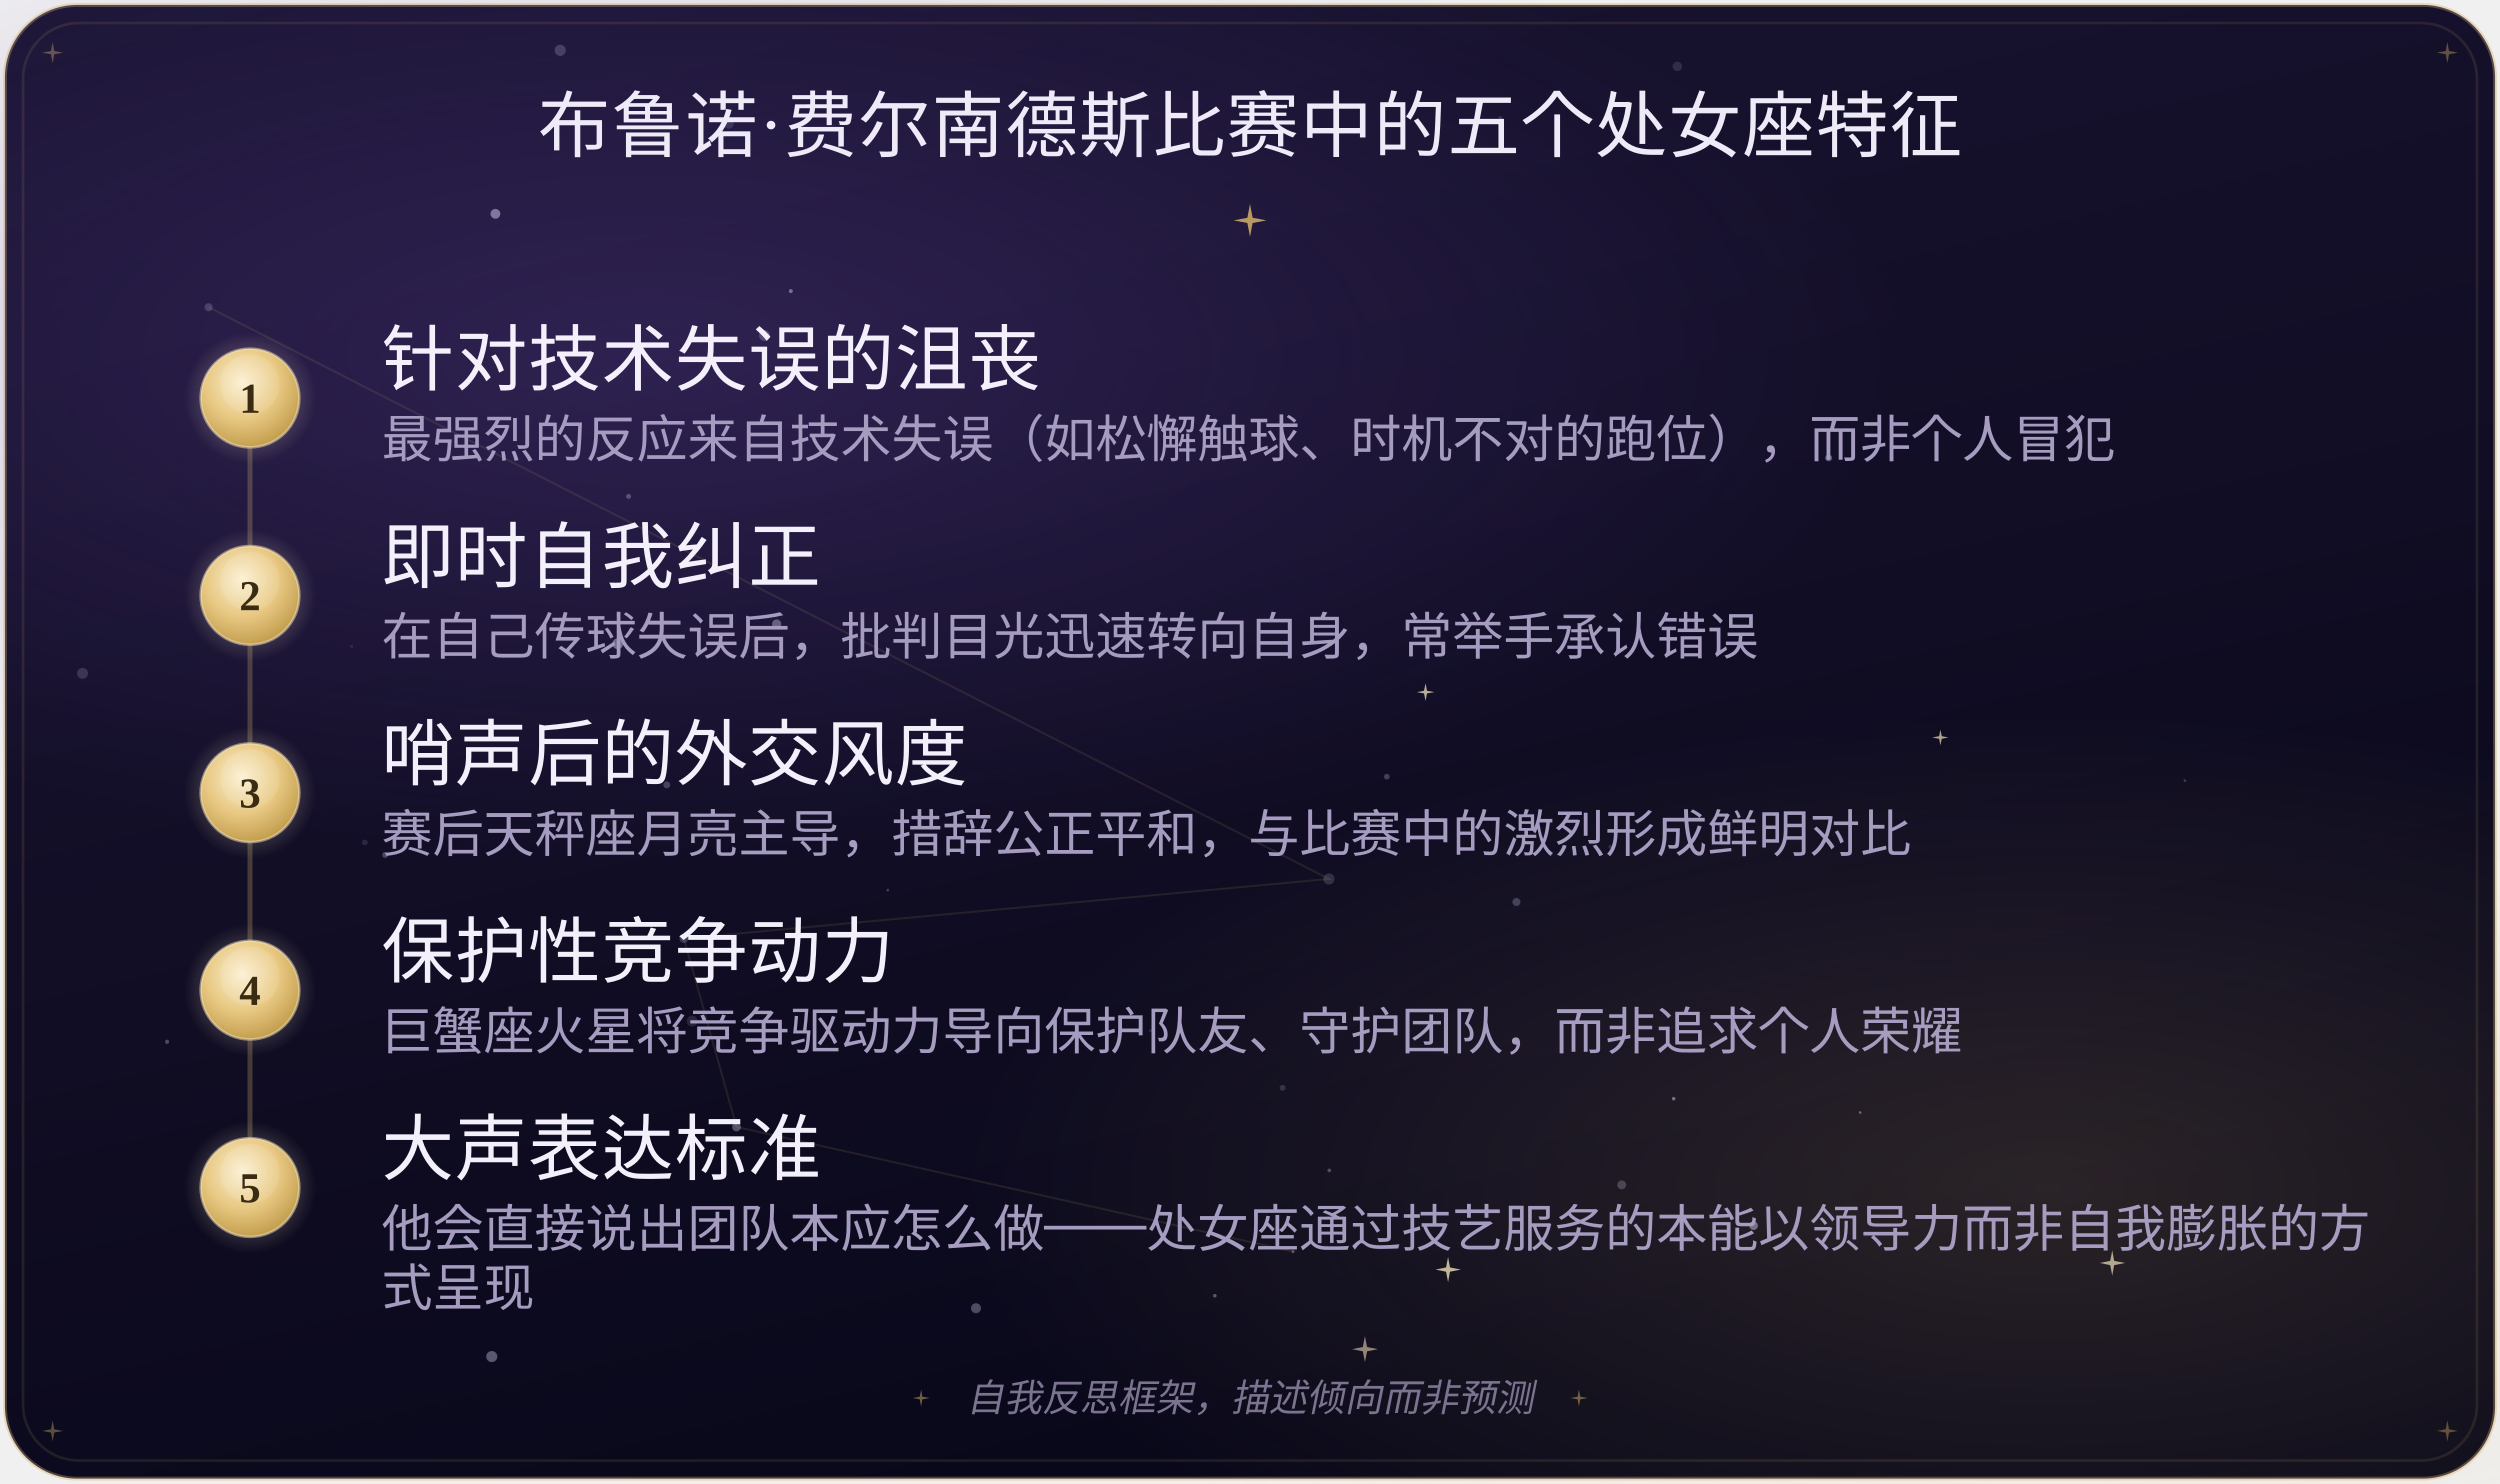
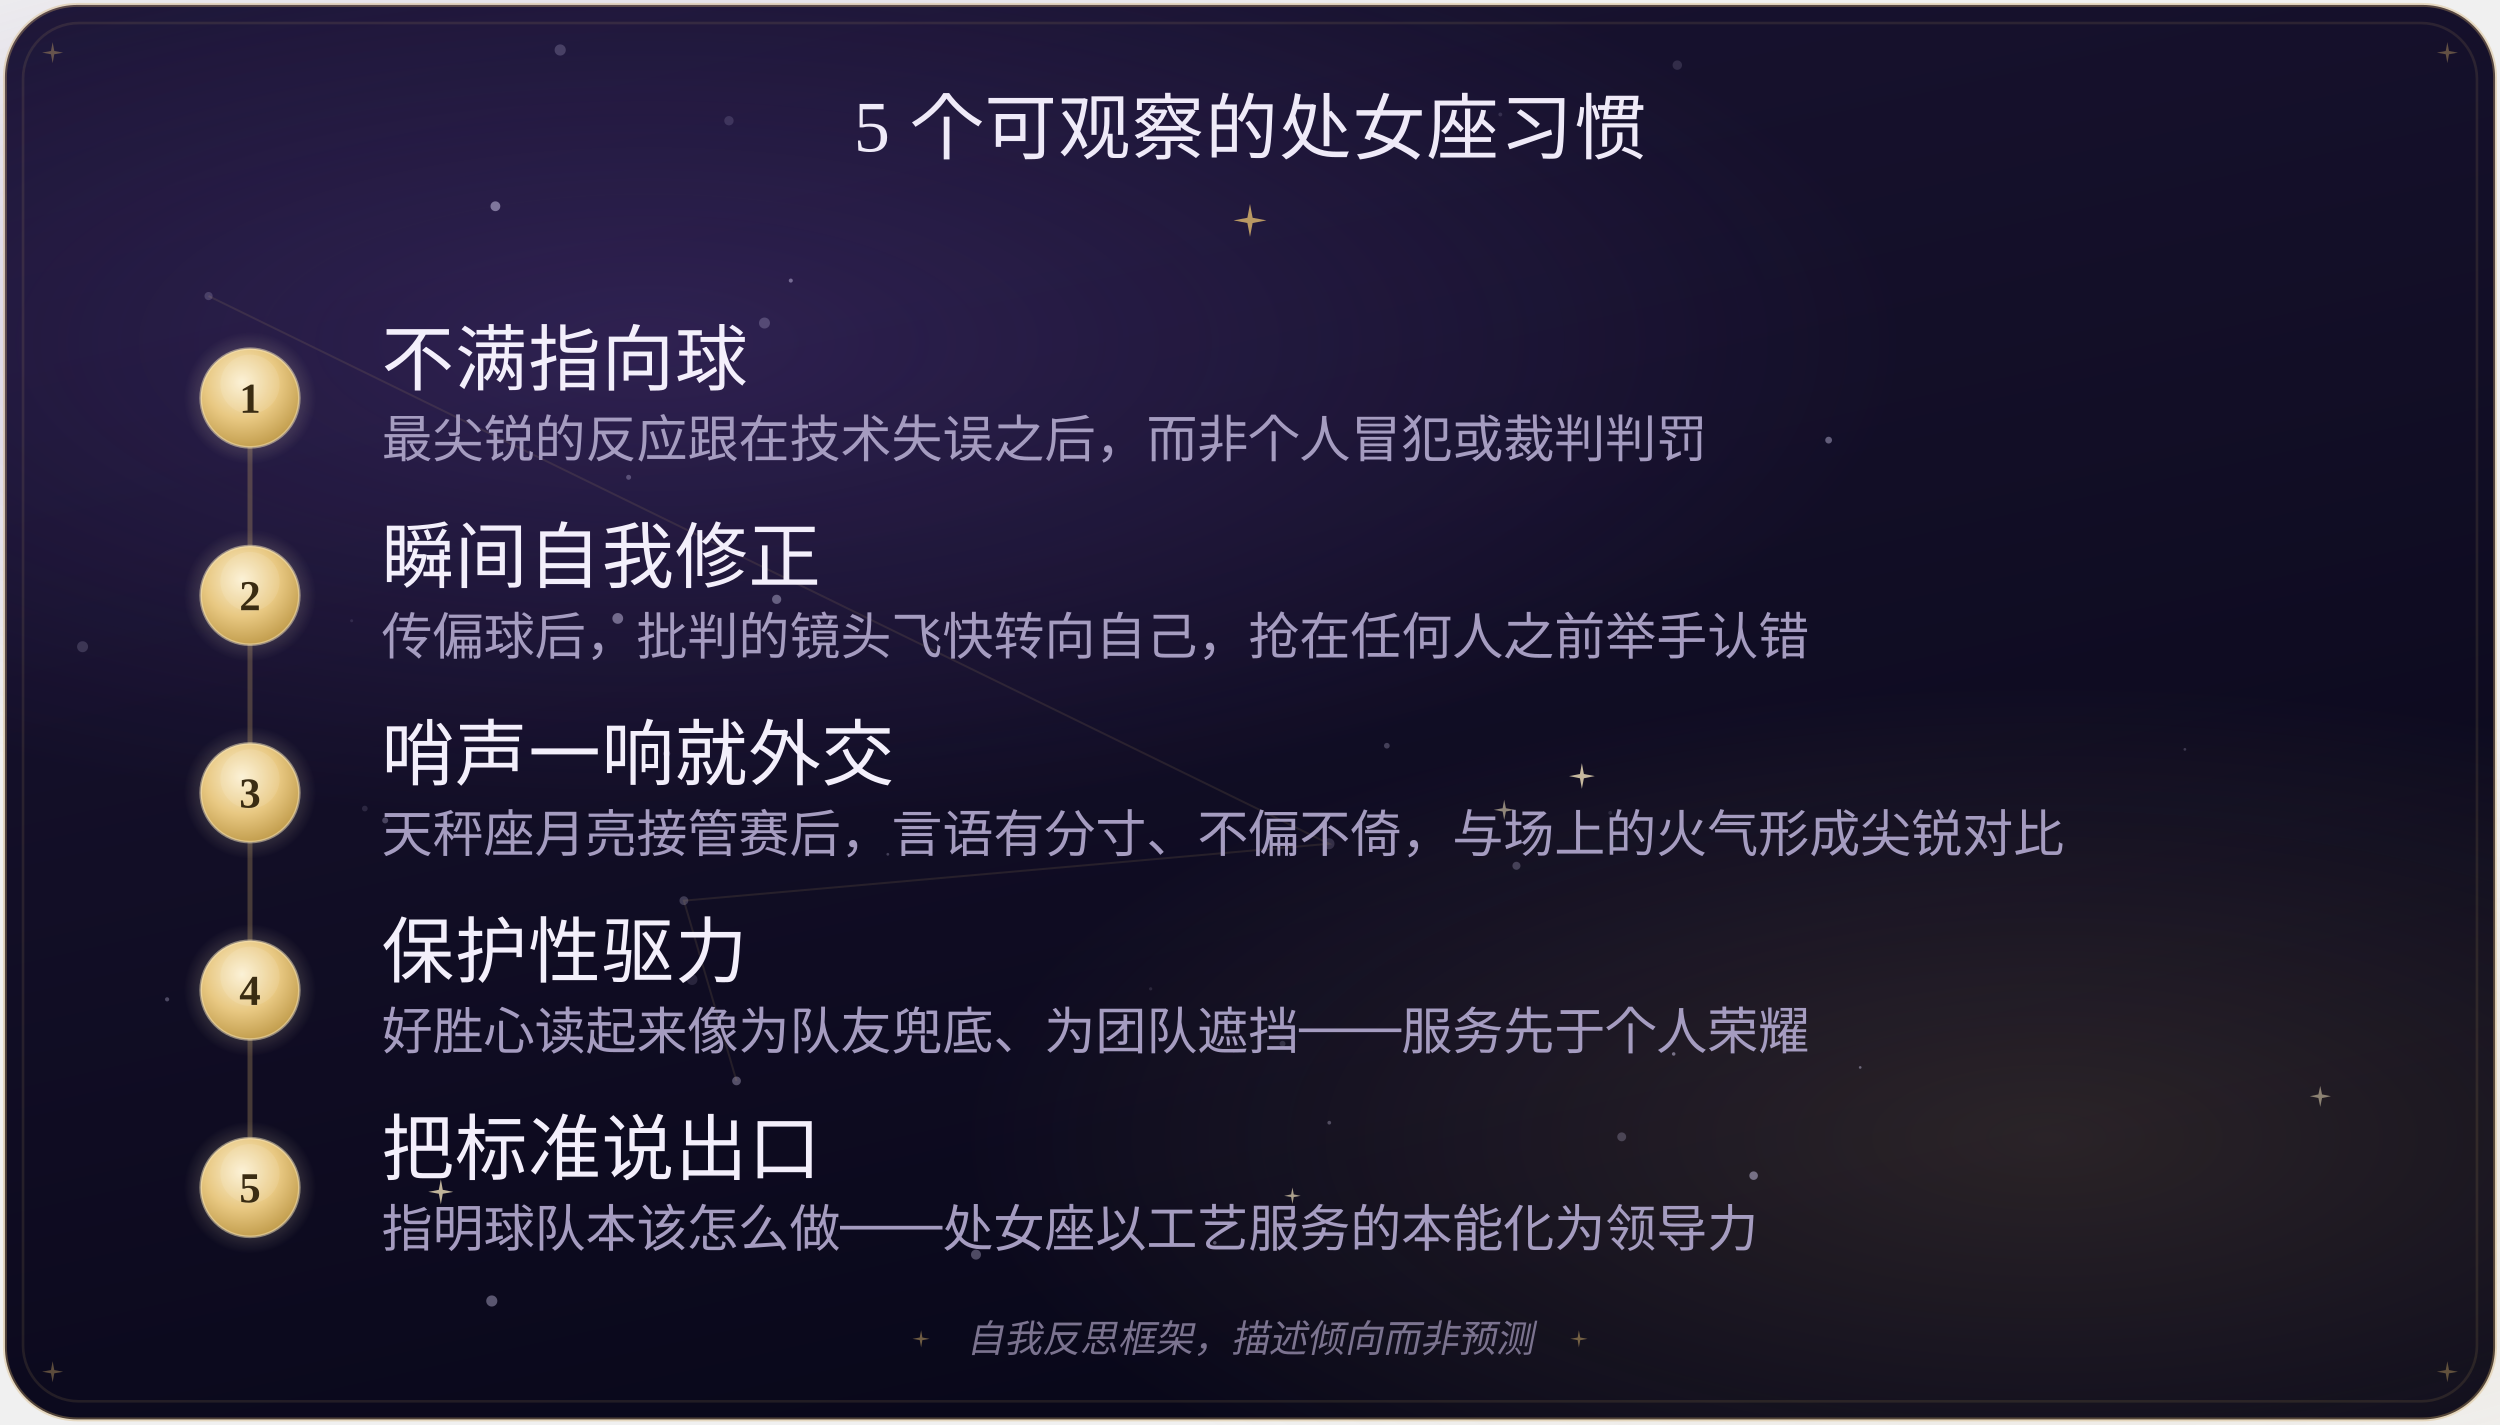
- <svg xmlns="http://www.w3.org/2000/svg" viewBox="0 0 760 451" role="img" aria-label="布鲁诺·费尔南德斯比赛中的五个处女座特征">
+ <svg xmlns="http://www.w3.org/2000/svg" viewBox="0 0 760 433" role="img" aria-label="5 个可观察的处女座习惯">
  <defs>
    <linearGradient id="brunofernandeszodiacsign0zh-panel" x1="0" y1="0" x2="0.4" y2="1">
      <stop offset="0" stop-color="#1a1433" />
      <stop offset="0.55" stop-color="#120e26" />
      <stop offset="1" stop-color="#09081a" />
    </linearGradient>
    <radialGradient id="brunofernandeszodiacsign0zh-foil" cx="0.42" cy="0.34" r="0.75">
      <stop offset="0" stop-color="#fbf0d2" />
      <stop offset="0.5" stop-color="#e8c882" />
      <stop offset="1" stop-color="#b8923f" />
    </radialGradient>
    <radialGradient id="brunofernandeszodiacsign0zh-glow" cx="0.5" cy="0.5" r="0.5">
      <stop offset="0" stop-color="#f6e6bf" />
      <stop offset="1" stop-color="#f6e6bf" stop-opacity="0" />
    </radialGradient>
    <radialGradient id="brunofernandeszodiacsign0zh-neb1" cx="0.5" cy="0.5" r="0.5">
      <stop offset="0" stop-color="#6f4bb0" stop-opacity="0.28" />
      <stop offset="1" stop-color="#6f4bb0" stop-opacity="0" />
    </radialGradient>
    <radialGradient id="brunofernandeszodiacsign0zh-neb2" cx="0.5" cy="0.5" r="0.5">
      <stop offset="0" stop-color="#d4af6a" stop-opacity="0.16" />
      <stop offset="1" stop-color="#d4af6a" stop-opacity="0" />
    </radialGradient>
    <linearGradient id="brunofernandeszodiacsign0zh-rule" x1="0" y1="0" x2="1" y2="0">
      <stop offset="0" stop-color="#d4af6a" stop-opacity="0" />
      <stop offset="0.5" stop-color="#d4af6a" stop-opacity="0.6" />
      <stop offset="1" stop-color="#d4af6a" stop-opacity="0" />
    </linearGradient>
  </defs>
-   <rect x="1.5" y="1.5" width="757" height="448" rx="22" fill="url(#brunofernandeszodiacsign0zh-panel)" />
-   <ellipse cx="198" cy="108" rx="380" ry="153" fill="url(#brunofernandeszodiacsign0zh-neb1)" />
-   <ellipse cx="623" cy="361" rx="334" ry="144" fill="url(#brunofernandeszodiacsign0zh-neb2)" />
-   <circle cx="349.8" cy="313.3" r="0.49" fill="#cfc8ea" opacity="0.14" />
-   <circle cx="509.9" cy="20.2" r="1.43" fill="#cfc8ea" opacity="0.15" />
-   <circle cx="389.9" cy="330.7" r="0.90" fill="#cfc8ea" opacity="0.18" />
-   <circle cx="25.1" cy="204.7" r="1.67" fill="#cfc8ea" opacity="0.19" />
-   <circle cx="63.4" cy="93.4" r="1.24" fill="#cfc8ea" opacity="0.21" />
-   <circle cx="110.9" cy="256.1" r="0.87" fill="#cfc8ea" opacity="0.14" />
-   <circle cx="508.8" cy="334.0" r="0.54" fill="#cfc8ea" opacity="0.50" />
-   <circle cx="170.3" cy="15.3" r="1.70" fill="#cfc8ea" opacity="0.23" />
-   <circle cx="489.5" cy="257.4" r="0.59" fill="#cfc8ea" opacity="0.14" />
-   <circle cx="565.5" cy="338.2" r="0.41" fill="#cfc8ea" opacity="0.43" />
-   <circle cx="404.0" cy="267.2" r="1.69" fill="#cfc8ea" opacity="0.18" />
-   <circle cx="461.0" cy="274.2" r="1.22" fill="#cfc8ea" opacity="0.26" />
-   <circle cx="236.1" cy="189.7" r="1.40" fill="#cfc8ea" opacity="0.41" />
-   <circle cx="50.8" cy="316.7" r="0.64" fill="#cfc8ea" opacity="0.32" />
-   <circle cx="493.0" cy="360.2" r="1.35" fill="#cfc8ea" opacity="0.25" />
-   <circle cx="150.6" cy="65.0" r="1.49" fill="#cfc8ea" opacity="0.52" />
-   <circle cx="404.1" cy="355.8" r="0.57" fill="#cfc8ea" opacity="0.32" />
-   <circle cx="369.3" cy="393.9" r="0.55" fill="#cfc8ea" opacity="0.39" />
-   <circle cx="555.9" cy="139.2" r="1.04" fill="#cfc8ea" opacity="0.42" />
-   <circle cx="117.1" cy="259.9" r="0.92" fill="#cfc8ea" opacity="0.29" />
-   <circle cx="533.1" cy="372.6" r="1.30" fill="#cfc8ea" opacity="0.49" />
-   <circle cx="187.8" cy="195.7" r="1.64" fill="#cfc8ea" opacity="0.48" />
-   <circle cx="664.2" cy="237.3" r="0.42" fill="#cfc8ea" opacity="0.23" />
-   <circle cx="232.4" cy="102.0" r="1.67" fill="#cfc8ea" opacity="0.25" />
-   <circle cx="191.1" cy="150.9" r="0.76" fill="#cfc8ea" opacity="0.31" />
-   <circle cx="207.9" cy="285.3" r="1.34" fill="#cfc8ea" opacity="0.24" />
-   <circle cx="421.6" cy="236.1" r="0.87" fill="#cfc8ea" opacity="0.27" />
-   <circle cx="296.7" cy="397.7" r="1.52" fill="#cfc8ea" opacity="0.34" />
-   <circle cx="240.4" cy="88.5" r="0.62" fill="#cfc8ea" opacity="0.46" />
-   <circle cx="269.9" cy="270.6" r="0.43" fill="#cfc8ea" opacity="0.26" />
-   <circle cx="210.4" cy="310.4" r="1.63" fill="#cfc8ea" opacity="0.14" />
-   <circle cx="456.1" cy="35.8" r="0.59" fill="#cfc8ea" opacity="0.15" />
-   <circle cx="202.7" cy="238.6" r="1.05" fill="#cfc8ea" opacity="0.27" />
-   <circle cx="223.9" cy="342.6" r="1.33" fill="#cfc8ea" opacity="0.36" />
-   <circle cx="221.6" cy="37.7" r="1.42" fill="#cfc8ea" opacity="0.16" />
-   <circle cx="149.5" cy="412.4" r="1.69" fill="#cfc8ea" opacity="0.40" />
-   <circle cx="106.9" cy="196.5" r="0.46" fill="#cfc8ea" opacity="0.12" />
-   <circle cx="393.1" cy="380.5" r="0.47" fill="#cfc8ea" opacity="0.36" />
-   <path d="M 589.879 221.8 L 590.3 223.8 L 592.3 224.185 L 590.3 224.6 L 589.879 226.6 L 589.5 224.6 L 587.4 224.185 L 589.5 223.8 Z" fill="#f6e6bf" opacity="0.692" />
-   <path d="M 414.936 406.2 L 415.6 409.5 L 418.9 410.141 L 415.6 410.8 L 414.936 414.1 L 414.3 410.8 L 411.0 410.141 L 414.3 409.5 Z" fill="#f6e6bf" opacity="0.549" />
-   <path d="M 642.13 380.1 L 642.7 383.3 L 646.0 383.946 L 642.7 384.6 L 642.13 387.8 L 641.5 384.6 L 638.3 383.946 L 641.5 383.3 Z" fill="#f6e6bf" opacity="0.682" />
-   <path d="M 433.376 207.7 L 433.8 210.0 L 436.1 210.403 L 433.8 210.8 L 433.376 213.1 L 432.9 210.8 L 430.7 210.403 L 432.9 210.0 Z" fill="#f6e6bf" opacity="0.733" />
-   <path d="M 440.215 382.1 L 440.8 385.3 L 444.1 385.95 L 440.8 386.6 L 440.215 389.8 L 439.6 386.6 L 436.4 385.95 L 439.6 385.3 Z" fill="#f6e6bf" opacity="0.759" />
-   <path d="M 63.4 93.4 L 404.0 267.2 L 207.9 285.3 L 223.9 342.6 L 393.1 380.5" fill="none" stroke="#d4af6a" stroke-width="0.6" opacity="0.12" />
-   <rect x="1.5" y="1.5" width="757" height="448" rx="22" fill="none" stroke="#d4af6a" stroke-opacity="0.34" stroke-width="1.2" />
-   <rect x="7" y="7" width="746" height="437" rx="17" fill="none" stroke="#d4af6a" stroke-opacity="0.12" stroke-width="0.8" />
+   <rect x="1.5" y="1.5" width="757" height="430" rx="22" fill="url(#brunofernandeszodiacsign0zh-panel)" />
+   <ellipse cx="198" cy="104" rx="380" ry="147" fill="url(#brunofernandeszodiacsign0zh-neb1)" />
+   <ellipse cx="623" cy="346" rx="334" ry="139" fill="url(#brunofernandeszodiacsign0zh-neb2)" />
+   <circle cx="349.8" cy="300.6" r="0.49" fill="#cfc8ea" opacity="0.14" />
+   <circle cx="509.9" cy="19.8" r="1.43" fill="#cfc8ea" opacity="0.15" />
+   <circle cx="389.9" cy="317.3" r="0.90" fill="#cfc8ea" opacity="0.18" />
+   <circle cx="25.1" cy="196.6" r="1.67" fill="#cfc8ea" opacity="0.19" />
+   <circle cx="63.4" cy="90.0" r="1.24" fill="#cfc8ea" opacity="0.21" />
+   <circle cx="110.9" cy="245.8" r="0.87" fill="#cfc8ea" opacity="0.14" />
+   <circle cx="508.8" cy="320.4" r="0.54" fill="#cfc8ea" opacity="0.50" />
+   <circle cx="170.3" cy="15.2" r="1.70" fill="#cfc8ea" opacity="0.23" />
+   <circle cx="489.5" cy="247.1" r="0.59" fill="#cfc8ea" opacity="0.14" />
+   <circle cx="565.5" cy="324.5" r="0.41" fill="#cfc8ea" opacity="0.43" />
+   <circle cx="404.0" cy="256.5" r="1.69" fill="#cfc8ea" opacity="0.18" />
+   <circle cx="461.0" cy="263.2" r="1.22" fill="#cfc8ea" opacity="0.26" />
+   <circle cx="236.1" cy="182.2" r="1.40" fill="#cfc8ea" opacity="0.41" />
+   <circle cx="50.8" cy="303.8" r="0.64" fill="#cfc8ea" opacity="0.32" />
+   <circle cx="493.0" cy="345.6" r="1.35" fill="#cfc8ea" opacity="0.25" />
+   <circle cx="150.6" cy="62.7" r="1.49" fill="#cfc8ea" opacity="0.52" />
+   <circle cx="404.1" cy="341.3" r="0.57" fill="#cfc8ea" opacity="0.32" />
+   <circle cx="369.3" cy="377.8" r="0.55" fill="#cfc8ea" opacity="0.39" />
+   <circle cx="555.9" cy="133.8" r="1.04" fill="#cfc8ea" opacity="0.42" />
+   <circle cx="117.1" cy="249.4" r="0.92" fill="#cfc8ea" opacity="0.29" />
+   <circle cx="533.1" cy="357.4" r="1.30" fill="#cfc8ea" opacity="0.49" />
+   <circle cx="187.8" cy="188.0" r="1.64" fill="#cfc8ea" opacity="0.48" />
+   <circle cx="664.2" cy="227.8" r="0.42" fill="#cfc8ea" opacity="0.23" />
+   <circle cx="232.4" cy="98.2" r="1.67" fill="#cfc8ea" opacity="0.25" />
+   <circle cx="191.1" cy="145.1" r="0.76" fill="#cfc8ea" opacity="0.31" />
+   <circle cx="207.9" cy="273.8" r="1.34" fill="#cfc8ea" opacity="0.24" />
+   <circle cx="421.6" cy="226.7" r="0.87" fill="#cfc8ea" opacity="0.27" />
+   <circle cx="296.7" cy="381.4" r="1.52" fill="#cfc8ea" opacity="0.34" />
+   <circle cx="240.4" cy="85.3" r="0.62" fill="#cfc8ea" opacity="0.46" />
+   <circle cx="269.9" cy="259.7" r="0.43" fill="#cfc8ea" opacity="0.26" />
+   <circle cx="210.4" cy="297.8" r="1.63" fill="#cfc8ea" opacity="0.14" />
+   <circle cx="456.1" cy="34.8" r="0.59" fill="#cfc8ea" opacity="0.15" />
+   <circle cx="202.7" cy="229.1" r="1.05" fill="#cfc8ea" opacity="0.27" />
+   <circle cx="223.9" cy="328.6" r="1.33" fill="#cfc8ea" opacity="0.36" />
+   <circle cx="221.6" cy="36.7" r="1.42" fill="#cfc8ea" opacity="0.16" />
+   <circle cx="149.5" cy="395.5" r="1.69" fill="#cfc8ea" opacity="0.40" />
+   <circle cx="106.9" cy="188.7" r="0.46" fill="#cfc8ea" opacity="0.12" />
+   <path d="M 392.911 361.0 L 393.3 363.1 L 395.4 363.537 L 393.3 363.9 L 392.911 366.0 L 392.5 363.9 L 390.4 363.537 L 392.5 363.1 Z" fill="#f6e6bf" opacity="0.673" />
+   <path d="M 705.358 330.1 L 705.9 332.7 L 708.6 333.26 L 705.9 333.8 L 705.358 336.5 L 704.8 333.8 L 702.2 333.26 L 704.8 332.7 Z" fill="#f6e6bf" opacity="0.506" />
+   <path d="M 480.887 232.0 L 481.5 235.3 L 484.8 235.936 L 481.5 236.6 L 480.887 239.8 L 480.3 236.6 L 477.0 235.936 L 480.3 235.3 Z" fill="#f6e6bf" opacity="0.786" />
+   <path d="M 134.019 358.5 L 134.6 361.7 L 137.8 362.328 L 134.6 362.9 L 134.019 366.1 L 133.4 362.9 L 130.2 362.328 L 133.4 361.7 Z" fill="#f6e6bf" opacity="0.767" />
+   <path d="M 457.272 243.1 L 457.8 245.7 L 460.4 246.194 L 457.8 246.7 L 457.272 249.3 L 456.8 246.7 L 454.1 246.194 L 456.8 245.7 Z" fill="#f6e6bf" opacity="0.554" />
+   <path d="M 63.4 90.0 L 404.0 256.5 L 207.9 273.8 L 223.9 328.6" fill="none" stroke="#d4af6a" stroke-width="0.6" opacity="0.12" />
+   <rect x="1.5" y="1.5" width="757" height="430" rx="22" fill="none" stroke="#d4af6a" stroke-opacity="0.34" stroke-width="1.2" />
+   <rect x="7" y="7" width="746" height="419" rx="17" fill="none" stroke="#d4af6a" stroke-opacity="0.12" stroke-width="0.8" />
  <path d="M 16 12.8 L 16.5 15.5 L 19.2 16 L 16.5 16.5 L 16 19.2 L 15.5 16.5 L 12.8 16 L 15.5 15.5 Z" fill="#d4af6a" opacity="0.4" />
  <path d="M 744 12.8 L 744.5 15.5 L 747.2 16 L 744.5 16.5 L 744 19.2 L 743.5 16.5 L 740.8 16 L 743.5 15.5 Z" fill="#d4af6a" opacity="0.4" />
-   <path d="M 16 431.8 L 16.5 434.5 L 19.2 435 L 16.5 435.5 L 16 438.2 L 15.5 435.5 L 12.8 435 L 15.5 434.5 Z" fill="#d4af6a" opacity="0.4" />
-   <path d="M 744 431.8 L 744.5 434.5 L 747.2 435 L 744.5 435.5 L 744 438.2 L 743.5 435.5 L 740.8 435 L 743.5 434.5 Z" fill="#d4af6a" opacity="0.4" />
-   <text x="380" y="46" text-anchor="middle" font-family="Georgia, 'Times New Roman', serif" font-size="22" letter-spacing="0.4" fill="#efeaf8">布鲁诺·费尔南德斯比赛中的五个处女座特征</text>
+   <path d="M 16 413.8 L 16.5 416.5 L 19.2 417 L 16.5 417.5 L 16 420.2 L 15.5 417.5 L 12.8 417 L 15.5 416.5 Z" fill="#d4af6a" opacity="0.4" />
+   <path d="M 744 413.8 L 744.5 416.5 L 747.2 417 L 744.5 417.5 L 744 420.2 L 743.5 417.5 L 740.8 417 L 743.5 416.5 Z" fill="#d4af6a" opacity="0.4" />
+   <text x="380" y="46" text-anchor="middle" font-family="Georgia, 'Times New Roman', serif" font-size="22" letter-spacing="0.4" fill="#efeaf8">5 个可观察的处女座习惯</text>
  <line x1="230" y1="67" x2="368" y2="67" stroke="url(#brunofernandeszodiacsign0zh-rule)" stroke-width="1" />
  <line x1="392" y1="67" x2="530" y2="67" stroke="url(#brunofernandeszodiacsign0zh-rule)" stroke-width="1" />
  <path d="M 380 62.0 L 380.8 66.2 L 385.0 67 L 380.8 67.8 L 380 72.0 L 379.2 67.8 L 375.0 67 L 379.2 66.2 Z" fill="#d4af6a" opacity="0.85" />
  <line x1="76" y1="121" x2="76" y2="361" stroke="#d4af6a" stroke-opacity="0.28" stroke-width="1.5" />
  <circle cx="76" cy="121" r="20.0" fill="url(#brunofernandeszodiacsign0zh-glow)" opacity="0.5" />
  <circle cx="76" cy="121" r="15" fill="url(#brunofernandeszodiacsign0zh-foil)" stroke="#f6e6bf" stroke-opacity="0.5" stroke-width="0.8" />
  <circle cx="76" cy="116.8" r="9.0" fill="#ffffff" opacity="0.10" />
  <text x="76" y="125.5" text-anchor="middle" font-family="Georgia, 'Times New Roman', serif" font-size="13" font-weight="700" fill="#3a2c12">1</text>
-   <text x="116" y="117.0" font-family="Georgia, 'Times New Roman', serif" font-size="22" letter-spacing="0.3" fill="#f3effb">针对技术失误的沮丧</text>
-   <text x="116" y="139.0" font-family="Helvetica, Arial, sans-serif" font-size="15.5" fill="#a59cc0">最强烈的反应来自技术失误（如松懈触球、时机不对的跑位），而非个人冒犯</text>
+   <text x="116" y="117.0" font-family="Georgia, 'Times New Roman', serif" font-size="22" letter-spacing="0.3" fill="#f3effb">不满指向球</text>
+   <text x="116" y="139.0" font-family="Helvetica, Arial, sans-serif" font-size="15.5" fill="#a59cc0">最尖锐的反应跟在技术失误之后，而非个人冒犯或裁判判罚</text>
  <circle cx="76" cy="181" r="20.0" fill="url(#brunofernandeszodiacsign0zh-glow)" opacity="0.5" />
  <circle cx="76" cy="181" r="15" fill="url(#brunofernandeszodiacsign0zh-foil)" stroke="#f6e6bf" stroke-opacity="0.5" stroke-width="0.8" />
  <circle cx="76" cy="176.8" r="9.0" fill="#ffffff" opacity="0.10" />
  <text x="76" y="185.5" text-anchor="middle" font-family="Georgia, 'Times New Roman', serif" font-size="13" font-weight="700" fill="#3a2c12">2</text>
-   <text x="116" y="177.0" font-family="Georgia, 'Times New Roman', serif" font-size="22" letter-spacing="0.3" fill="#f3effb">即时自我纠正</text>
-   <text x="116" y="199.0" font-family="Helvetica, Arial, sans-serif" font-size="15.5" fill="#a59cc0">在自己传球失误后，批判目光迅速转向自身，常举手承认错误</text>
+   <text x="116" y="177.0" font-family="Georgia, 'Times New Roman', serif" font-size="22" letter-spacing="0.3" fill="#f3effb">瞬间自我修正</text>
+   <text x="116" y="199.0" font-family="Helvetica, Arial, sans-serif" font-size="15.5" fill="#a59cc0">传偏球后，批判的镜头飞快转向自己，抢在任何人之前举手认错</text>
  <circle cx="76" cy="241" r="20.0" fill="url(#brunofernandeszodiacsign0zh-glow)" opacity="0.5" />
  <circle cx="76" cy="241" r="15" fill="url(#brunofernandeszodiacsign0zh-foil)" stroke="#f6e6bf" stroke-opacity="0.5" stroke-width="0.8" />
  <circle cx="76" cy="236.8" r="9.0" fill="#ffffff" opacity="0.10" />
  <text x="76" y="245.5" text-anchor="middle" font-family="Georgia, 'Times New Roman', serif" font-size="13" font-weight="700" fill="#3a2c12">3</text>
-   <text x="116" y="237.0" font-family="Georgia, 'Times New Roman', serif" font-size="22" letter-spacing="0.3" fill="#f3effb">哨声后的外交风度</text>
-   <text x="116" y="259.0" font-family="Helvetica, Arial, sans-serif" font-size="15.5" fill="#a59cc0">赛后天秤座月亮主导，措辞公正平和，与比赛中的激烈形成鲜明对比</text>
+   <text x="116" y="237.0" font-family="Georgia, 'Times New Roman', serif" font-size="22" letter-spacing="0.3" fill="#f3effb">哨声一响就外交</text>
+   <text x="116" y="259.0" font-family="Helvetica, Arial, sans-serif" font-size="15.5" fill="#a59cc0">天秤座月亮接管赛后，言语有分寸、不偏不倚，与场上的火气形成尖锐对比</text>
  <circle cx="76" cy="301" r="20.0" fill="url(#brunofernandeszodiacsign0zh-glow)" opacity="0.5" />
  <circle cx="76" cy="301" r="15" fill="url(#brunofernandeszodiacsign0zh-foil)" stroke="#f6e6bf" stroke-opacity="0.5" stroke-width="0.8" />
  <circle cx="76" cy="296.8" r="9.0" fill="#ffffff" opacity="0.10" />
  <text x="76" y="305.5" text-anchor="middle" font-family="Georgia, 'Times New Roman', serif" font-size="13" font-weight="700" fill="#3a2c12">4</text>
-   <text x="116" y="297.0" font-family="Georgia, 'Times New Roman', serif" font-size="22" letter-spacing="0.3" fill="#f3effb">保护性竞争动力</text>
-   <text x="116" y="319.0" font-family="Helvetica, Arial, sans-serif" font-size="15.5" fill="#a59cc0">巨蟹座火星将竞争驱动力导向保护队友、守护团队，而非追求个人荣耀</text>
+   <text x="116" y="297.0" font-family="Georgia, 'Times New Roman', serif" font-size="22" letter-spacing="0.3" fill="#f3effb">保护性驱力</text>
+   <text x="116" y="319.0" font-family="Helvetica, Arial, sans-serif" font-size="15.5" fill="#a59cc0">好胜心读起来像为队友兜底、为团队遮挡——服务先于个人荣耀</text>
  <circle cx="76" cy="361" r="20.0" fill="url(#brunofernandeszodiacsign0zh-glow)" opacity="0.5" />
  <circle cx="76" cy="361" r="15" fill="url(#brunofernandeszodiacsign0zh-foil)" stroke="#f6e6bf" stroke-opacity="0.5" stroke-width="0.8" />
  <circle cx="76" cy="356.8" r="9.0" fill="#ffffff" opacity="0.10" />
  <text x="76" y="365.5" text-anchor="middle" font-family="Georgia, 'Times New Roman', serif" font-size="13" font-weight="700" fill="#3a2c12">5</text>
-   <text x="116" y="357.0" font-family="Georgia, 'Times New Roman', serif" font-size="22" letter-spacing="0.3" fill="#f3effb">大声表达标准</text>
-   <text x="116" y="379.0" font-family="Helvetica, Arial, sans-serif" font-size="15.5" fill="#a59cc0">他会直接说出团队本应怎么做——处女座通过技艺服务的本能以领导力而非自我膨胀的方</text>
-   <text x="116" y="397.0" font-family="Helvetica, Arial, sans-serif" font-size="15.5" fill="#a59cc0">式呈现</text>
-   <path d="M 280.025 422.4 L 280.4 424.6 L 282.6 425 L 280.4 425.4 L 280.025 427.6 L 279.6 425.4 L 277.4 425 L 279.6 424.6 Z" fill="#d4af6a" opacity="0.5" />
-   <text x="380" y="429" text-anchor="middle" font-family="Georgia, 'Times New Roman', serif" font-style="italic" font-size="11.5" fill="#7b738f">自我反思框架，描述倾向而非预测</text>
-   <path d="M 479.975 422.4 L 480.4 424.6 L 482.6 425 L 480.4 425.4 L 479.975 427.6 L 479.6 425.4 L 477.4 425 L 479.6 424.6 Z" fill="#d4af6a" opacity="0.5" />
+   <text x="116" y="357.0" font-family="Georgia, 'Times New Roman', serif" font-size="22" letter-spacing="0.3" fill="#f3effb">把标准说出口</text>
+   <text x="116" y="379.0" font-family="Helvetica, Arial, sans-serif" font-size="15.5" fill="#a59cc0">指明球队本该怎么做——处女座以工艺服务的本能化为领导力</text>
+   <path d="M 280.025 404.4 L 280.4 406.6 L 282.6 407 L 280.4 407.4 L 280.025 409.6 L 279.6 407.4 L 277.4 407 L 279.6 406.6 Z" fill="#d4af6a" opacity="0.5" />
+   <text x="380" y="411" text-anchor="middle" font-family="Georgia, 'Times New Roman', serif" font-style="italic" font-size="11.5" fill="#7b738f">自我反思框架，描述倾向而非预测</text>
+   <path d="M 479.975 404.4 L 480.4 406.6 L 482.6 407 L 480.4 407.4 L 479.975 409.6 L 479.6 407.4 L 477.4 407 L 479.6 406.6 Z" fill="#d4af6a" opacity="0.5" />
</svg>
